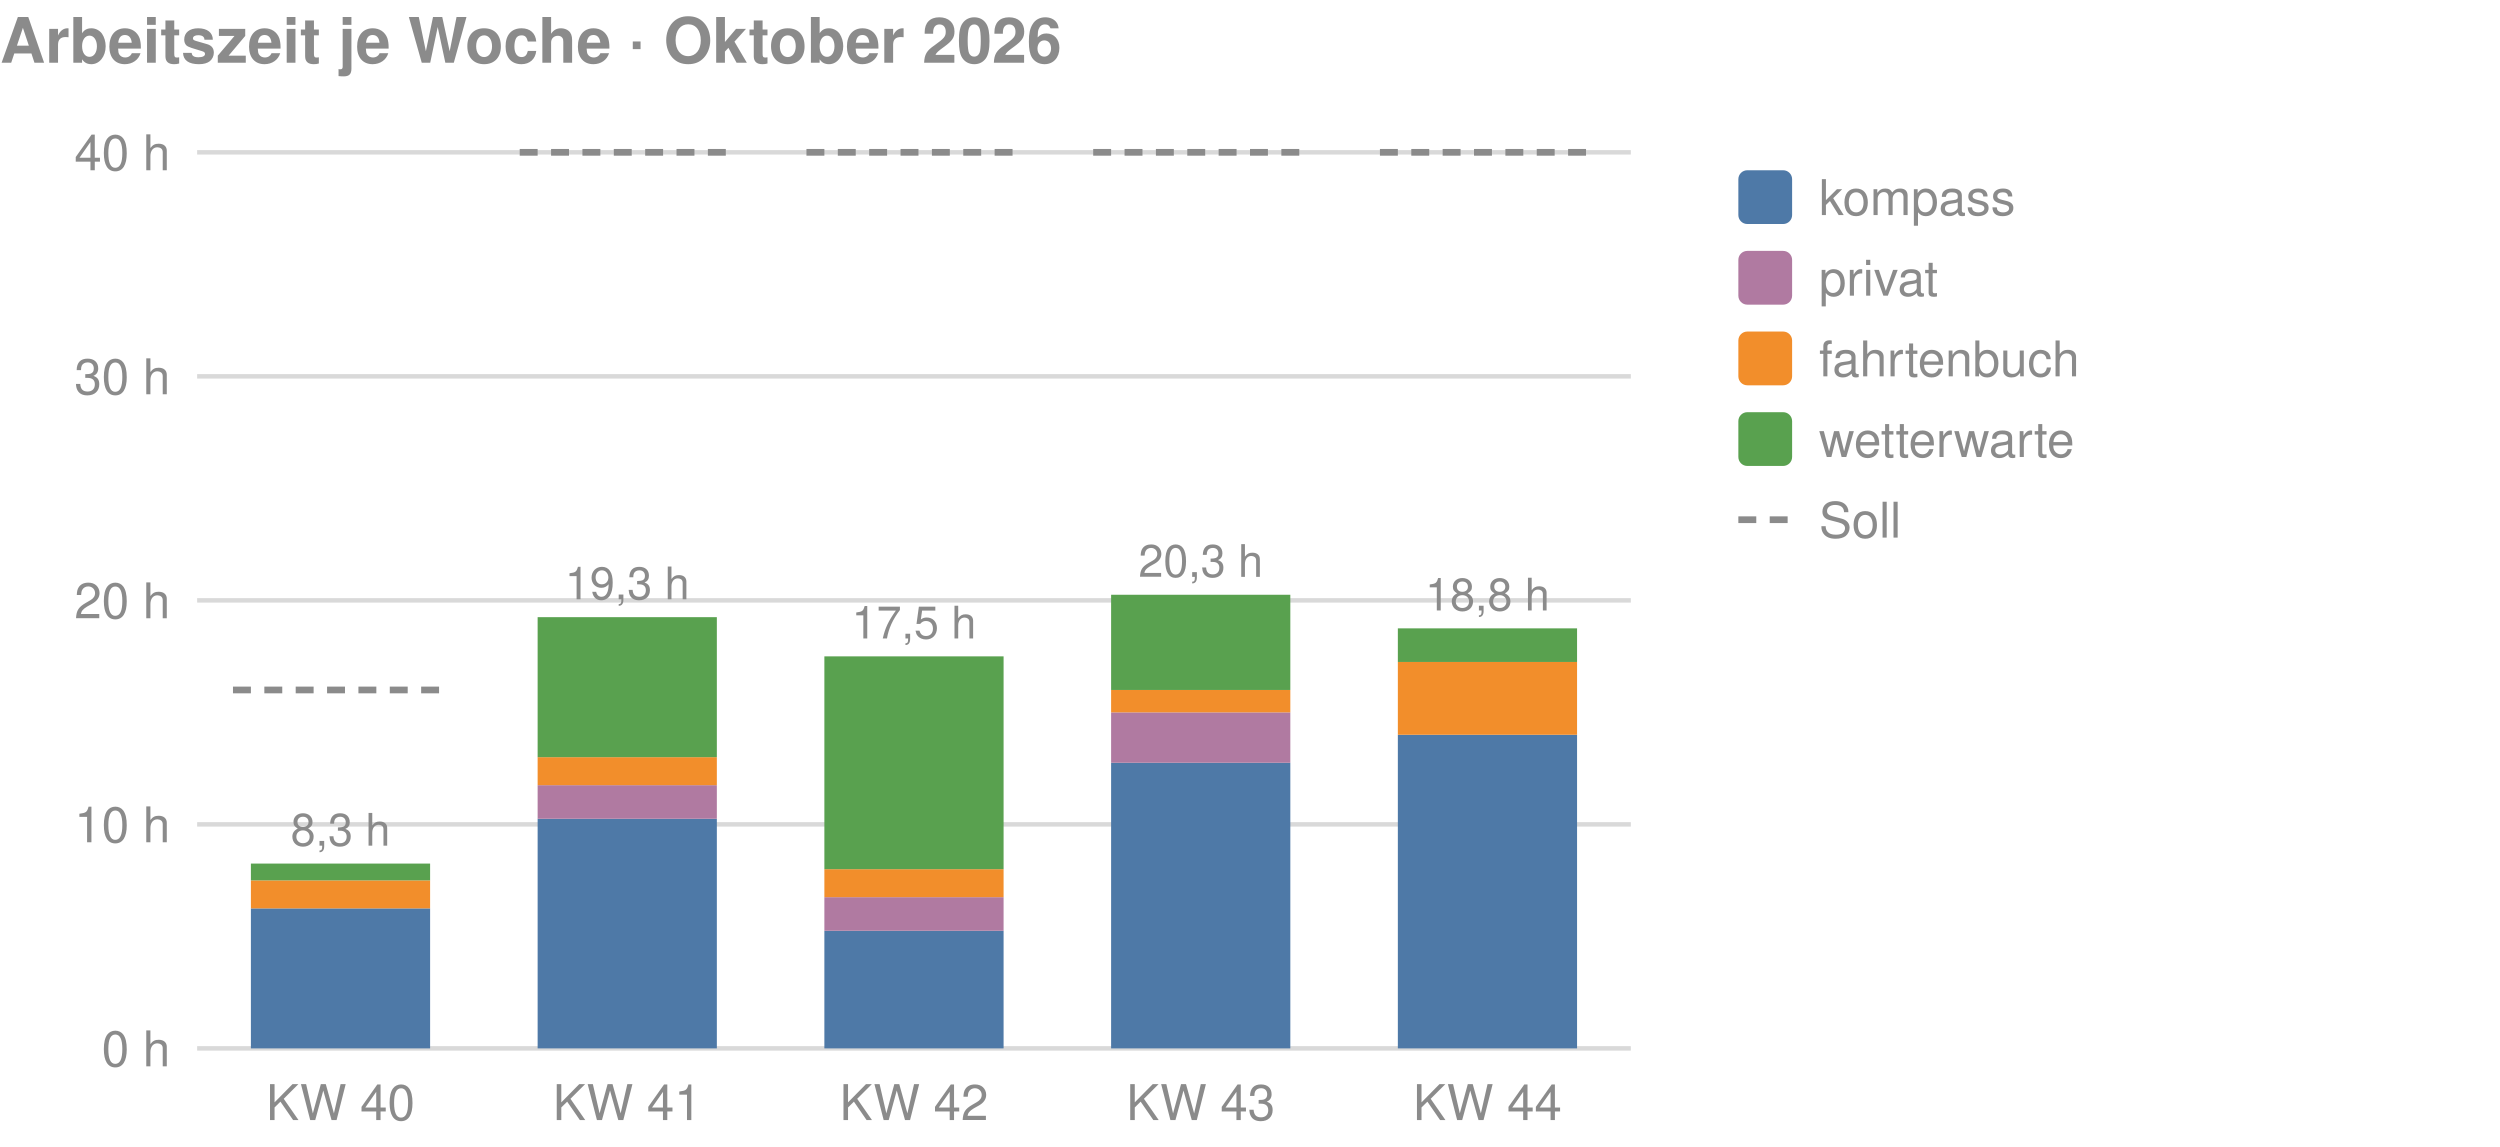
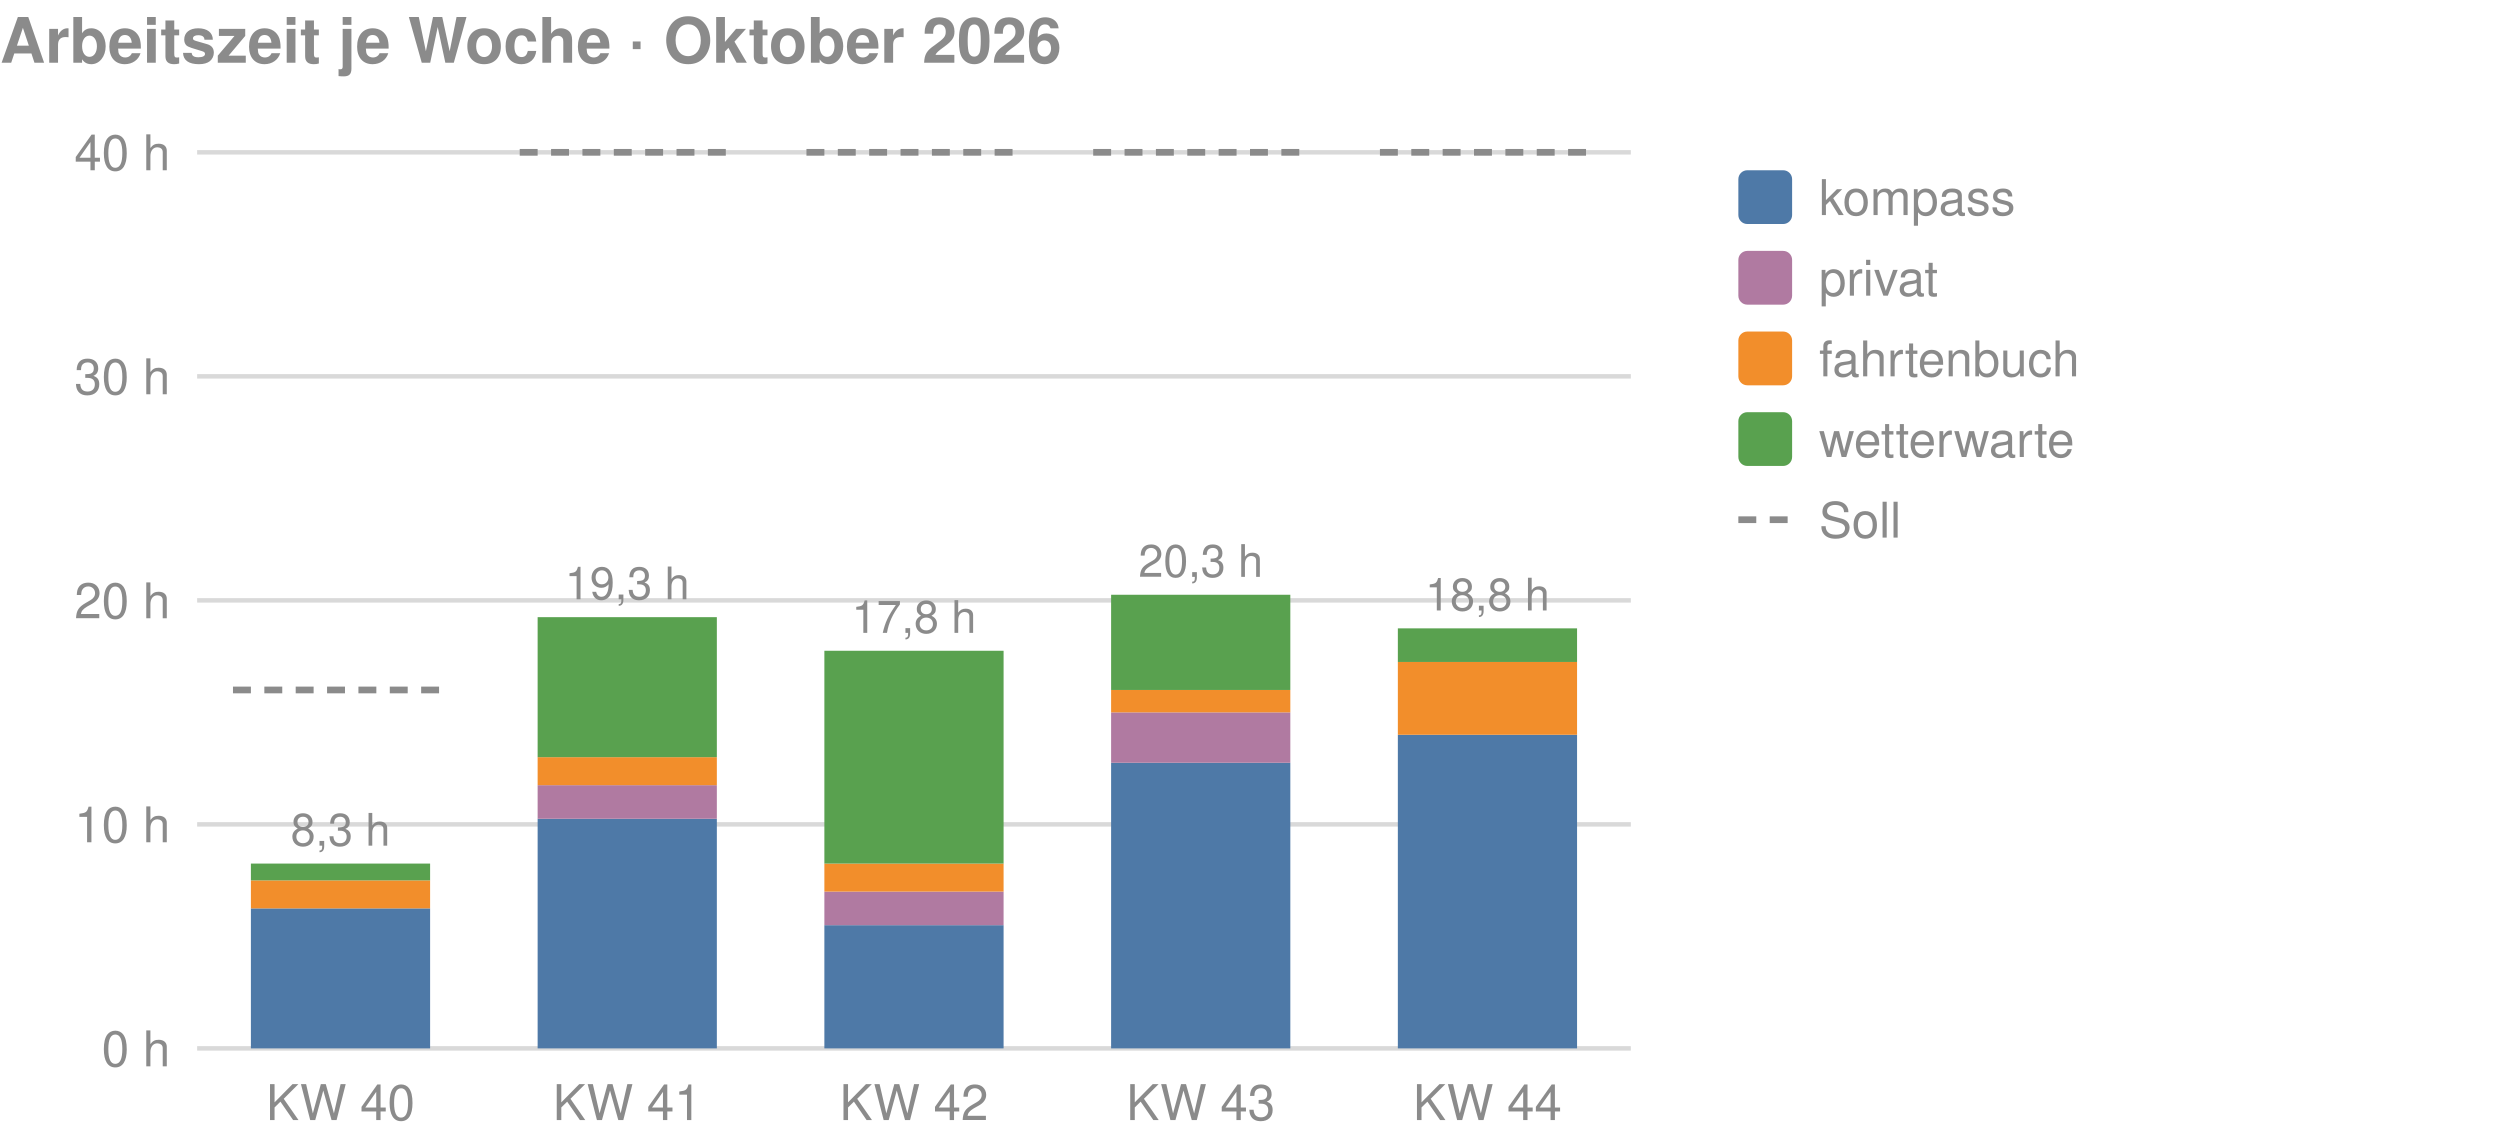
<svg xmlns="http://www.w3.org/2000/svg" width="558" height="256" viewBox="0 0 558 256" font-family="-apple-system, 'Segoe UI', Helvetica, Arial, sans-serif">
  <text x="0" y="14" font-size="14" font-weight="600" fill="#8b8b8b">Arbeitszeit je Woche · Oktober 2026</text>
  <line x1="44" y1="234" x2="364" y2="234" stroke="#7f7f7f" stroke-width="1" stroke-opacity="0.3" />
  <text x="38" y="238" font-size="11" text-anchor="end" fill="#8b8b8b">0 h</text>
  <line x1="44" y1="184" x2="364" y2="184" stroke="#7f7f7f" stroke-width="1" stroke-opacity="0.3" />
  <text x="38" y="188" font-size="11" text-anchor="end" fill="#8b8b8b">10 h</text>
  <line x1="44" y1="134" x2="364" y2="134" stroke="#7f7f7f" stroke-width="1" stroke-opacity="0.3" />
  <text x="38" y="138" font-size="11" text-anchor="end" fill="#8b8b8b">20 h</text>
  <line x1="44" y1="84" x2="364" y2="84" stroke="#7f7f7f" stroke-width="1" stroke-opacity="0.3" />
  <text x="38" y="88" font-size="11" text-anchor="end" fill="#8b8b8b">30 h</text>
  <line x1="44" y1="34" x2="364" y2="34" stroke="#7f7f7f" stroke-width="1" stroke-opacity="0.3" />
  <text x="38" y="38" font-size="11" text-anchor="end" fill="#8b8b8b">40 h</text>
  <rect x="56" y="202.75" width="40" height="31.25" fill="#4e79a7" />
  <rect x="56" y="196.5" width="40" height="6.25" fill="#f28e2b" />
  <rect x="56" y="192.75" width="40" height="3.75" fill="#59a14f" />
  <line x1="52" y1="154" x2="100" y2="154" stroke="#8b8b8b" stroke-width="1.5" stroke-dasharray="4 3" />
  <text x="76" y="250" font-size="11" text-anchor="middle" fill="#8b8b8b">KW 40</text>
  <text x="76" y="188.75" font-size="10" text-anchor="middle" fill="#8b8b8b">8,3 h</text>
  <rect x="120" y="182.75" width="40" height="51.25" fill="#4e79a7" />
  <rect x="120" y="175.25" width="40" height="7.5" fill="#b07aa1" />
  <rect x="120" y="169" width="40" height="6.25" fill="#f28e2b" />
  <rect x="120" y="137.75" width="40" height="31.25" fill="#59a14f" />
  <line x1="116" y1="34" x2="164" y2="34" stroke="#8b8b8b" stroke-width="1.5" stroke-dasharray="4 3" />
  <text x="140" y="250" font-size="11" text-anchor="middle" fill="#8b8b8b">KW 41</text>
  <text x="140" y="133.75" font-size="10" text-anchor="middle" fill="#8b8b8b">19,3 h</text>
-   <rect x="184" y="207.75" width="40" height="26.25" fill="#4e79a7" />
-   <rect x="184" y="200.25" width="40" height="7.5" fill="#b07aa1" />
-   <rect x="184" y="194" width="40" height="6.25" fill="#f28e2b" />
-   <rect x="184" y="146.5" width="40" height="47.5" fill="#59a14f" />
+   <rect x="184" y="206.5" width="40" height="27.5" fill="#4e79a7" />
+   <rect x="184" y="199" width="40" height="7.5" fill="#b07aa1" />
+   <rect x="184" y="192.75" width="40" height="6.25" fill="#f28e2b" />
+   <rect x="184" y="145.25" width="40" height="47.5" fill="#59a14f" />
  <line x1="180" y1="34" x2="228" y2="34" stroke="#8b8b8b" stroke-width="1.5" stroke-dasharray="4 3" />
  <text x="204" y="250" font-size="11" text-anchor="middle" fill="#8b8b8b">KW 42</text>
-   <text x="204" y="142.5" font-size="10" text-anchor="middle" fill="#8b8b8b">17,5 h</text>
+   <text x="204" y="141.25" font-size="10" text-anchor="middle" fill="#8b8b8b">17,8 h</text>
  <rect x="248" y="170.25" width="40" height="63.75" fill="#4e79a7" />
  <rect x="248" y="159" width="40" height="11.25" fill="#b07aa1" />
  <rect x="248" y="154" width="40" height="5" fill="#f28e2b" />
  <rect x="248" y="132.75" width="40" height="21.25" fill="#59a14f" />
  <line x1="244" y1="34" x2="292" y2="34" stroke="#8b8b8b" stroke-width="1.5" stroke-dasharray="4 3" />
  <text x="268" y="250" font-size="11" text-anchor="middle" fill="#8b8b8b">KW 43</text>
  <text x="268" y="128.75" font-size="10" text-anchor="middle" fill="#8b8b8b">20,3 h</text>
  <rect x="312" y="164" width="40" height="70" fill="#4e79a7" />
  <rect x="312" y="147.75" width="40" height="16.25" fill="#f28e2b" />
  <rect x="312" y="140.25" width="40" height="7.5" fill="#59a14f" />
  <line x1="308" y1="34" x2="356" y2="34" stroke="#8b8b8b" stroke-width="1.5" stroke-dasharray="4 3" />
  <text x="332" y="250" font-size="11" text-anchor="middle" fill="#8b8b8b">KW 44</text>
  <text x="332" y="136.25" font-size="10" text-anchor="middle" fill="#8b8b8b">18,8 h</text>
  <rect x="388" y="38" width="12" height="12" rx="2" fill="#4e79a7" />
  <text x="406" y="48" font-size="11" fill="#8b8b8b">kompass</text>
  <rect x="388" y="56" width="12" height="12" rx="2" fill="#b07aa1" />
  <text x="406" y="66" font-size="11" fill="#8b8b8b">privat</text>
  <rect x="388" y="74" width="12" height="12" rx="2" fill="#f28e2b" />
  <text x="406" y="84" font-size="11" fill="#8b8b8b">fahrtenbuch</text>
  <rect x="388" y="92" width="12" height="12" rx="2" fill="#59a14f" />
  <text x="406" y="102" font-size="11" fill="#8b8b8b">wetterwarte</text>
  <line x1="388" y1="116" x2="400" y2="116" stroke="#8b8b8b" stroke-width="1.5" stroke-dasharray="4 3" />
  <text x="406" y="120" font-size="11" fill="#8b8b8b">Soll</text>
</svg>
